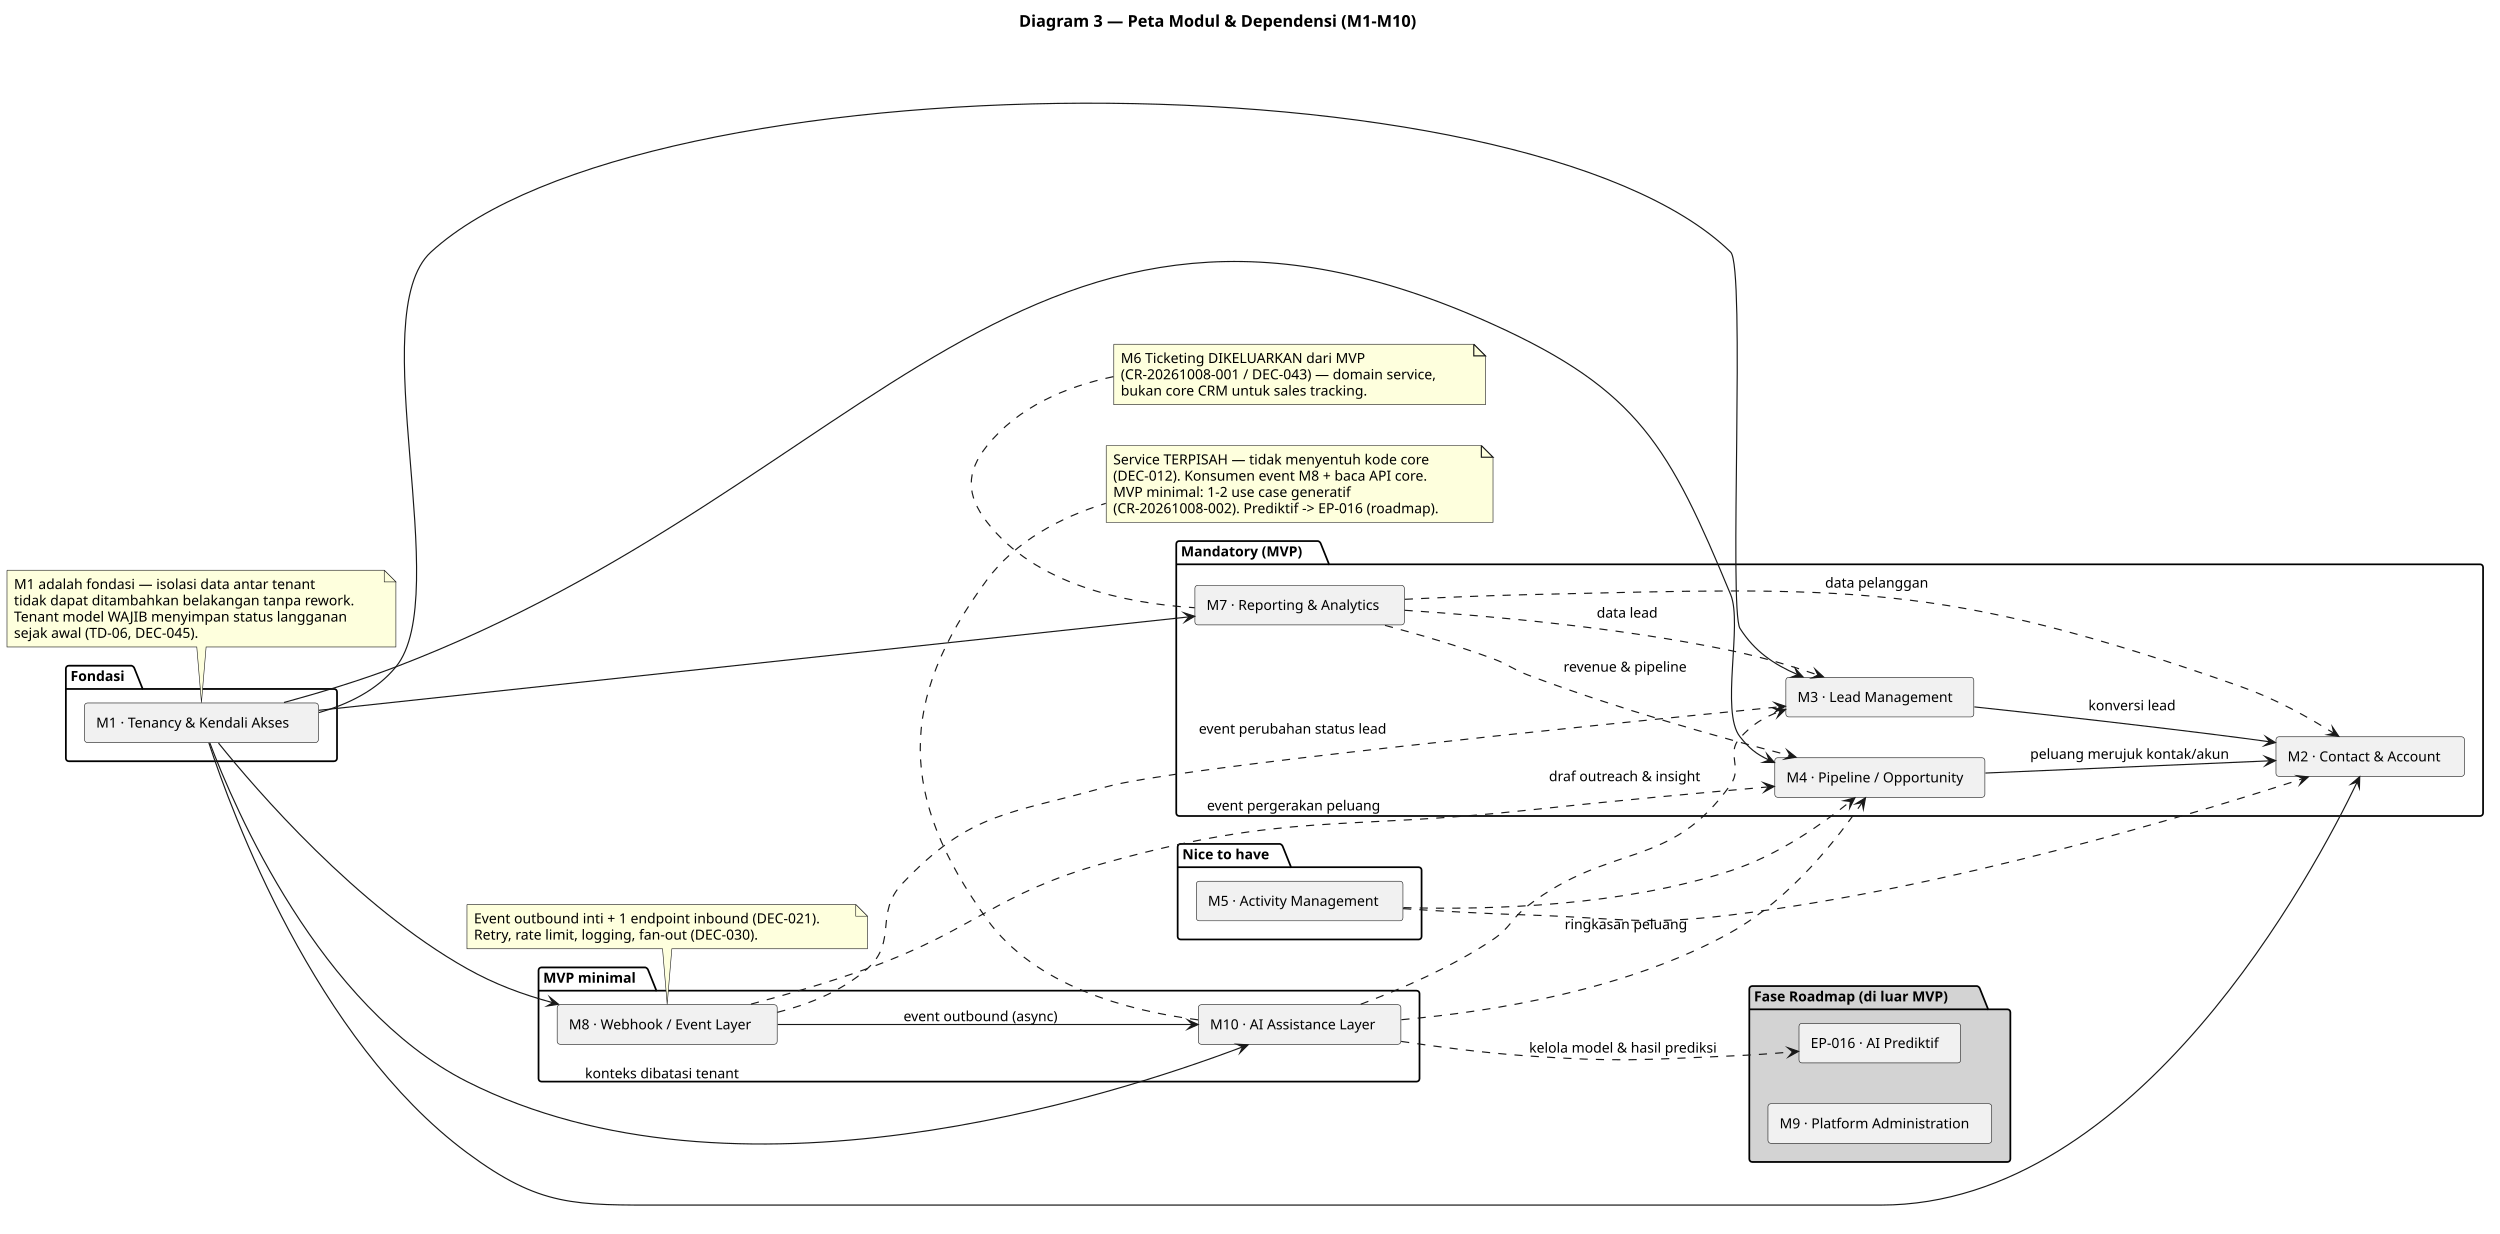
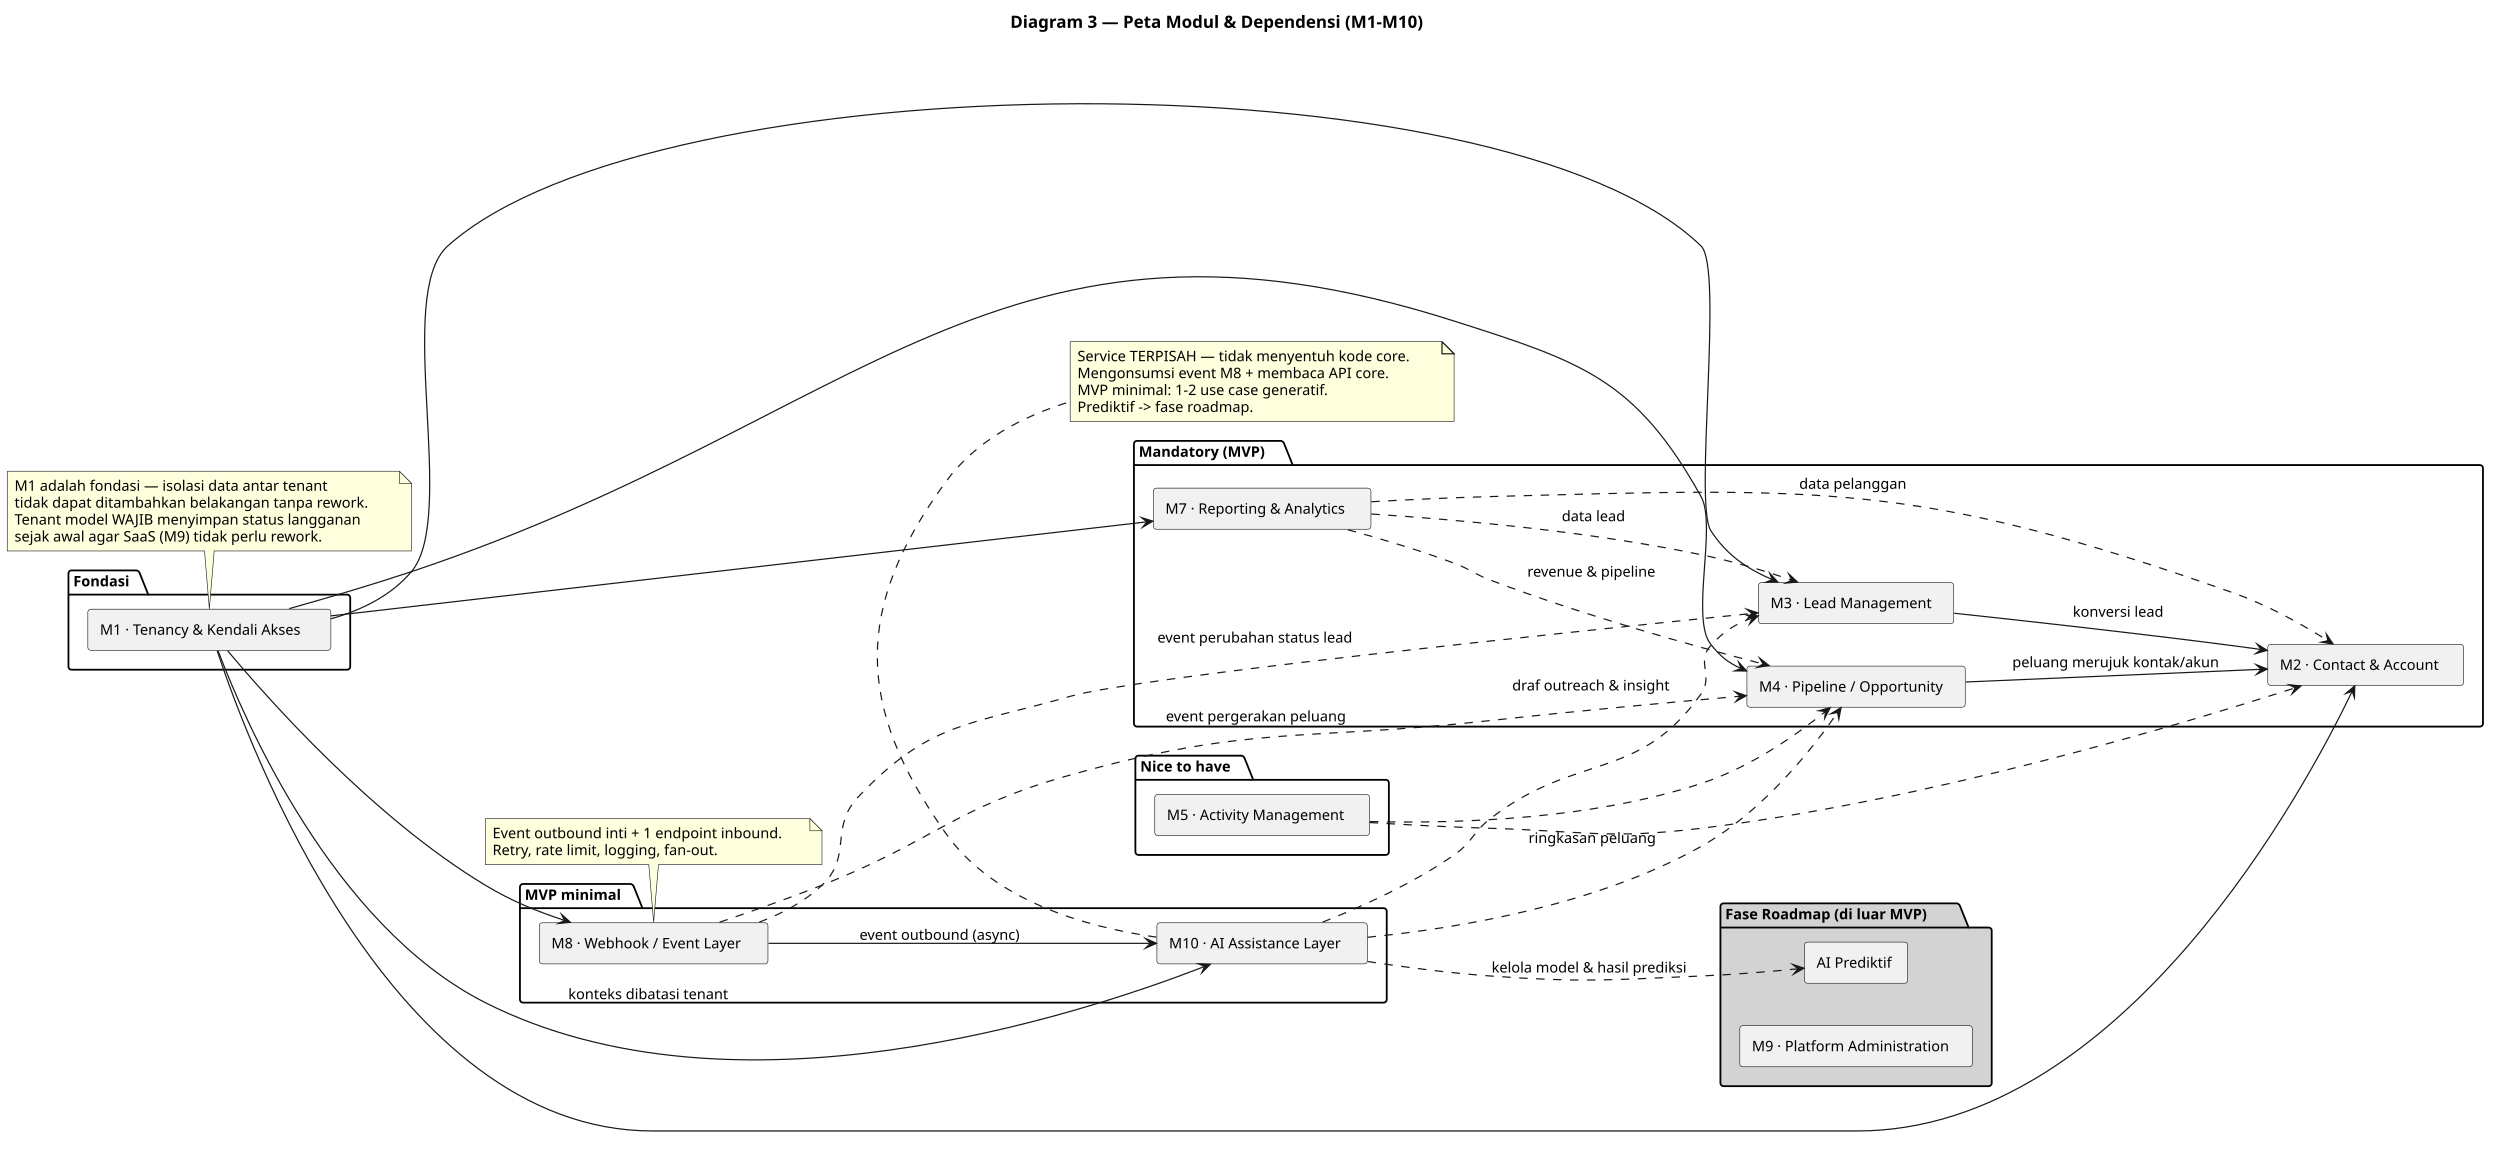
- <svg xmlns="http://www.w3.org/2000/svg" version="1.1" data-diagram-type="DESCRIPTION" style="width:2146px;height:1059px;background:#FFFFFF;" width="2146px" height="1059px" viewBox="0 0 2146 1059" zoomAndPan="magnify" preserveAspectRatio="none" contentStyleType="text/css">
+ <svg xmlns="http://www.w3.org/2000/svg" version="1.1" data-diagram-type="DESCRIPTION" style="width:2065px;height:949px;background:#FFFFFF;" width="2065px" height="949px" viewBox="0 0 2065 949" zoomAndPan="magnify" preserveAspectRatio="none" contentStyleType="text/css">
  <defs />
  <g font-family="sans-serif" lengthAdjust="spacing">
    <g class="title" data-source-line="1">
-       <text x="874.711" y="22.995" fill="#000" font-size="14" textLength="390.038" font-weight="700">Diagram 3 — Peta Modul &amp; Dependensi (M1-M10)</text>
+       <text x="834.446" y="22.995" fill="#000" font-size="14" textLength="390.038" font-weight="700">Diagram 3 — Peta Modul &amp; Dependensi (M1-M10)</text>
    </g>
    <g class="cluster" data-qualified-name="Fondasi" id="ent0001" data-source-line="8">
-       <path d="M59.04,571.437 L112.968,571.437 A3.75,3.75 0 0 1 115.468,573.937 L122.468,591.406 L286.79,591.406 A2.5,2.5 0 0 1 289.29,593.906 L289.29,650.937 A2.5,2.5 0 0 1 286.79,653.437 L59.04,653.437 A2.5,2.5 0 0 1 56.54,650.937 L56.54,573.937 A2.5,2.5 0 0 1 59.04,571.437" style="stroke:#000;stroke-width:1.5;" fill="none" />
-       <line x1="56.54" y1="591.406" x2="122.468" y2="591.406" style="stroke:#000;stroke-width:1.5;" />
-       <text x="60.54" y="584.576" fill="#000" font-size="12" textLength="52.928" font-weight="700">Fondasi</text>
+       <path d="M59.04,471.177 L112.968,471.177 A3.75,3.75 0 0 1 115.468,473.677 L122.468,491.146 L286.79,491.146 A2.5,2.5 0 0 1 289.29,493.646 L289.29,550.677 A2.5,2.5 0 0 1 286.79,553.177 L59.04,553.177 A2.5,2.5 0 0 1 56.54,550.677 L56.54,473.677 A2.5,2.5 0 0 1 59.04,471.177" style="stroke:#000;stroke-width:1.5;" fill="none" />
+       <line x1="56.54" y1="491.146" x2="122.468" y2="491.146" style="stroke:#000;stroke-width:1.5;" />
+       <text x="60.54" y="484.316" fill="#000" font-size="12" textLength="52.928" font-weight="700">Fondasi</text>
    </g>
    <g class="cluster" data-qualified-name="Mandatory .MVP." id="ent0003" data-source-line="12">
-       <path d="M1012.2,464.437 L1131.36,464.437 A3.75,3.75 0 0 1 1133.86,466.937 L1140.86,484.406 L2128.96,484.406 A2.5,2.5 0 0 1 2131.46,486.906 L2131.46,697.937 A2.5,2.5 0 0 1 2128.96,700.437 L1012.2,700.437 A2.5,2.5 0 0 1 1009.7,697.937 L1009.7,466.937 A2.5,2.5 0 0 1 1012.2,464.437" style="stroke:#000;stroke-width:1.5;" fill="none" />
-       <line x1="1009.7" y1="484.406" x2="1140.86" y2="484.406" style="stroke:#000;stroke-width:1.5;" />
-       <text x="1013.7" y="477.576" fill="#000" font-size="12" textLength="118.16" font-weight="700">Mandatory (MVP)</text>
+       <path d="M939.12,364.177 L1058.28,364.177 A3.75,3.75 0 0 1 1060.78,366.677 L1067.78,384.146 L2048.43,384.146 A2.5,2.5 0 0 1 2050.93,386.646 L2050.93,597.677 A2.5,2.5 0 0 1 2048.43,600.177 L939.12,600.177 A2.5,2.5 0 0 1 936.62,597.677 L936.62,366.677 A2.5,2.5 0 0 1 939.12,364.177" style="stroke:#000;stroke-width:1.5;" fill="none" />
+       <line x1="936.62" y1="384.146" x2="1067.78" y2="384.146" style="stroke:#000;stroke-width:1.5;" />
+       <text x="940.62" y="377.316" fill="#000" font-size="12" textLength="118.16" font-weight="700">Mandatory (MVP)</text>
    </g>
    <g class="cluster" data-qualified-name="MVP minimal" id="ent0008" data-source-line="19">
-       <path d="M464.78,830.437 L553.969,830.437 A3.75,3.75 0 0 1 556.469,832.937 L563.469,850.406 L1216.01,850.406 A2.5,2.5 0 0 1 1218.51,852.906 L1218.51,925.937 A2.5,2.5 0 0 1 1216.01,928.437 L464.78,928.437 A2.5,2.5 0 0 1 462.28,925.937 L462.28,832.937 A2.5,2.5 0 0 1 464.78,830.437" style="stroke:#000;stroke-width:1.5;" fill="none" />
-       <line x1="462.28" y1="850.406" x2="563.469" y2="850.406" style="stroke:#000;stroke-width:1.5;" />
-       <text x="466.28" y="843.576" fill="#000" font-size="12" textLength="88.189" font-weight="700">MVP minimal</text>
+       <path d="M431.97,730.177 L521.159,730.177 A3.75,3.75 0 0 1 523.659,732.677 L530.659,750.146 L1142.94,750.146 A2.5,2.5 0 0 1 1145.44,752.646 L1145.44,825.677 A2.5,2.5 0 0 1 1142.94,828.177 L431.97,828.177 A2.5,2.5 0 0 1 429.47,825.677 L429.47,732.677 A2.5,2.5 0 0 1 431.97,730.177" style="stroke:#000;stroke-width:1.5;" fill="none" />
+       <line x1="429.47" y1="750.146" x2="530.659" y2="750.146" style="stroke:#000;stroke-width:1.5;" />
+       <text x="433.47" y="743.316" fill="#000" font-size="12" textLength="88.189" font-weight="700">MVP minimal</text>
    </g>
    <g class="cluster" data-qualified-name="Nice to have" id="ent0011" data-source-line="24">
-       <path d="M1013.4,724.437 L1098.746,724.437 A3.75,3.75 0 0 1 1101.246,726.937 L1108.246,744.406 L1217.78,744.406 A2.5,2.5 0 0 1 1220.28,746.906 L1220.28,803.937 A2.5,2.5 0 0 1 1217.78,806.437 L1013.4,806.437 A2.5,2.5 0 0 1 1010.9,803.937 L1010.9,726.937 A2.5,2.5 0 0 1 1013.4,724.437" style="stroke:#000;stroke-width:1.5;" fill="none" />
-       <line x1="1010.9" y1="744.406" x2="1108.246" y2="744.406" style="stroke:#000;stroke-width:1.5;" />
-       <text x="1014.9" y="737.576" fill="#000" font-size="12" textLength="84.346" font-weight="700">Nice to have</text>
+       <path d="M940.33,624.177 L1025.676,624.177 A3.75,3.75 0 0 1 1028.176,626.677 L1035.176,644.146 L1144.71,644.146 A2.5,2.5 0 0 1 1147.21,646.646 L1147.21,703.677 A2.5,2.5 0 0 1 1144.71,706.177 L940.33,706.177 A2.5,2.5 0 0 1 937.83,703.677 L937.83,626.677 A2.5,2.5 0 0 1 940.33,624.177" style="stroke:#000;stroke-width:1.5;" fill="none" />
+       <line x1="937.83" y1="644.146" x2="1035.176" y2="644.146" style="stroke:#000;stroke-width:1.5;" />
+       <text x="941.83" y="637.316" fill="#000" font-size="12" textLength="84.346" font-weight="700">Nice to have</text>
    </g>
    <g class="cluster" data-qualified-name="Fase Roadmap .di luar MVP." id="ent0013" data-source-line="28">
-       <path d="M1504.11,846.437 L1697.128,846.437 A3.75,3.75 0 0 1 1699.628,848.937 L1706.628,866.406 L1723.19,866.406 A2.5,2.5 0 0 1 1725.69,868.906 L1725.69,994.937 A2.5,2.5 0 0 1 1723.19,997.437 L1504.11,997.437 A2.5,2.5 0 0 1 1501.61,994.937 L1501.61,848.937 A2.5,2.5 0 0 1 1504.11,846.437" style="stroke:#000;stroke-width:1.5;" fill="#D3D3D3" />
-       <line x1="1501.61" y1="866.406" x2="1706.628" y2="866.406" style="stroke:#000;stroke-width:1.5;" />
-       <text x="1505.61" y="859.576" fill="#000" font-size="12" textLength="192.018" font-weight="700">Fase Roadmap (di luar MVP)</text>
+       <path d="M1423.57,746.177 L1616.588,746.177 A3.75,3.75 0 0 1 1619.088,748.677 L1626.088,766.146 L1642.66,766.146 A2.5,2.5 0 0 1 1645.16,768.646 L1645.16,894.677 A2.5,2.5 0 0 1 1642.66,897.177 L1423.57,897.177 A2.5,2.5 0 0 1 1421.07,894.677 L1421.07,748.677 A2.5,2.5 0 0 1 1423.57,746.177" style="stroke:#000;stroke-width:1.5;" fill="#D3D3D3" />
+       <line x1="1421.07" y1="766.146" x2="1626.088" y2="766.146" style="stroke:#000;stroke-width:1.5;" />
+       <text x="1425.07" y="759.316" fill="#000" font-size="12" textLength="192.018" font-weight="700">Fase Roadmap (di luar MVP)</text>
    </g>
    <g class="entity" data-qualified-name="Fondasi.M1" id="ent0002" data-source-line="9">
-       <rect x="72.54" y="603.447" width="200.75" height="33.969" fill="#F1F1F1" style="stroke:#181818;stroke-width:0.5;" rx="2.5" ry="2.5" />
-       <text x="82.54" y="624.586" fill="#000" font-size="12" textLength="180.75">M1 · Tenancy &amp; Kendali Akses</text>
+       <rect x="72.54" y="503.197" width="200.75" height="33.969" fill="#F1F1F1" style="stroke:#181818;stroke-width:0.5;" rx="2.5" ry="2.5" />
+       <text x="82.54" y="524.336" fill="#000" font-size="12" textLength="180.75">M1 · Tenancy &amp; Kendali Akses</text>
    </g>
    <g class="entity" data-qualified-name="Mandatory .MVP..M2" id="ent0004" data-source-line="13">
-       <rect x="1953.69" y="632.447" width="161.768" height="33.969" fill="#F1F1F1" style="stroke:#181818;stroke-width:0.5;" rx="2.5" ry="2.5" />
-       <text x="1963.69" y="653.586" fill="#000" font-size="12" textLength="141.768">M2 · Contact &amp; Account</text>
+       <rect x="1873.16" y="532.197" width="161.768" height="33.969" fill="#F1F1F1" style="stroke:#181818;stroke-width:0.5;" rx="2.5" ry="2.5" />
+       <text x="1883.16" y="553.336" fill="#000" font-size="12" textLength="141.768">M2 · Contact &amp; Account</text>
    </g>
    <g class="entity" data-qualified-name="Mandatory .MVP..M3" id="ent0005" data-source-line="14">
-       <rect x="1532.98" y="581.447" width="161.334" height="33.969" fill="#F1F1F1" style="stroke:#181818;stroke-width:0.5;" rx="2.5" ry="2.5" />
-       <text x="1542.98" y="602.586" fill="#000" font-size="12" textLength="141.334">M3 · Lead Management</text>
+       <rect x="1452.45" y="481.197" width="161.334" height="33.969" fill="#F1F1F1" style="stroke:#181818;stroke-width:0.5;" rx="2.5" ry="2.5" />
+       <text x="1462.45" y="502.336" fill="#000" font-size="12" textLength="141.334">M3 · Lead Management</text>
    </g>
    <g class="entity" data-qualified-name="Mandatory .MVP..M4" id="ent0006" data-source-line="15">
-       <rect x="1523.48" y="650.447" width="180.342" height="33.969" fill="#F1F1F1" style="stroke:#181818;stroke-width:0.5;" rx="2.5" ry="2.5" />
-       <text x="1533.48" y="671.586" fill="#000" font-size="12" textLength="160.342">M4 · Pipeline / Opportunity</text>
+       <rect x="1442.95" y="550.197" width="180.342" height="33.969" fill="#F1F1F1" style="stroke:#181818;stroke-width:0.5;" rx="2.5" ry="2.5" />
+       <text x="1452.95" y="571.336" fill="#000" font-size="12" textLength="160.342">M4 · Pipeline / Opportunity</text>
    </g>
    <g class="entity" data-qualified-name="Mandatory .MVP..M7" id="ent0007" data-source-line="16">
-       <rect x="1025.7" y="502.447" width="179.785" height="33.969" fill="#F1F1F1" style="stroke:#181818;stroke-width:0.5;" rx="2.5" ry="2.5" />
-       <text x="1035.7" y="523.586" fill="#000" font-size="12" textLength="159.785">M7 · Reporting &amp; Analytics</text>
+       <rect x="952.62" y="403.197" width="179.785" height="33.969" fill="#F1F1F1" style="stroke:#181818;stroke-width:0.5;" rx="2.5" ry="2.5" />
+       <text x="962.62" y="424.336" fill="#000" font-size="12" textLength="159.785">M7 · Reporting &amp; Analytics</text>
    </g>
    <g class="entity" data-qualified-name="MVP minimal.M8" id="ent0009" data-source-line="20">
-       <rect x="478.28" y="862.447" width="188.855" height="33.969" fill="#F1F1F1" style="stroke:#181818;stroke-width:0.5;" rx="2.5" ry="2.5" />
-       <text x="488.28" y="883.586" fill="#000" font-size="12" textLength="168.855">M8 · Webhook / Event Layer</text>
+       <rect x="445.47" y="762.197" width="188.855" height="33.969" fill="#F1F1F1" style="stroke:#181818;stroke-width:0.5;" rx="2.5" ry="2.5" />
+       <text x="455.47" y="783.336" fill="#000" font-size="12" textLength="168.855">M8 · Webhook / Event Layer</text>
    </g>
    <g class="entity" data-qualified-name="MVP minimal.M10" id="ent0010" data-source-line="21">
-       <rect x="1028.67" y="862.447" width="173.844" height="33.969" fill="#F1F1F1" style="stroke:#181818;stroke-width:0.5;" rx="2.5" ry="2.5" />
-       <text x="1038.67" y="883.586" fill="#000" font-size="12" textLength="153.844">M10 · AI Assistance Layer</text>
+       <rect x="955.59" y="762.197" width="173.844" height="33.969" fill="#F1F1F1" style="stroke:#181818;stroke-width:0.5;" rx="2.5" ry="2.5" />
+       <text x="965.59" y="783.336" fill="#000" font-size="12" textLength="153.844">M10 · AI Assistance Layer</text>
    </g>
    <g class="entity" data-qualified-name="Nice to have.M5" id="ent0012" data-source-line="25">
-       <rect x="1026.9" y="756.447" width="177.383" height="33.969" fill="#F1F1F1" style="stroke:#181818;stroke-width:0.5;" rx="2.5" ry="2.5" />
-       <text x="1036.9" y="777.586" fill="#000" font-size="12" textLength="157.383">M5 · Activity Management</text>
+       <rect x="953.83" y="656.197" width="177.383" height="33.969" fill="#F1F1F1" style="stroke:#181818;stroke-width:0.5;" rx="2.5" ry="2.5" />
+       <text x="963.83" y="677.336" fill="#000" font-size="12" textLength="157.383">M5 · Activity Management</text>
    </g>
    <g class="entity" data-qualified-name="Fase Roadmap .di luar MVP..M9" id="ent0014" data-source-line="29">
-       <rect x="1517.61" y="947.447" width="192.084" height="33.969" fill="#F1F1F1" style="stroke:#181818;stroke-width:0.5;" rx="2.5" ry="2.5" />
-       <text x="1527.61" y="968.586" fill="#000" font-size="12" textLength="172.084">M9 · Platform Administration</text>
+       <rect x="1437.07" y="847.197" width="192.084" height="33.969" fill="#F1F1F1" style="stroke:#181818;stroke-width:0.5;" rx="2.5" ry="2.5" />
+       <text x="1447.07" y="868.336" fill="#000" font-size="12" textLength="172.084">M9 · Platform Administration</text>
    </g>
    <g class="entity" data-qualified-name="Fase Roadmap .di luar MVP..AIP" id="ent0015" data-source-line="30">
-       <rect x="1544.26" y="878.447" width="138.775" height="33.969" fill="#F1F1F1" style="stroke:#181818;stroke-width:0.5;" rx="2.5" ry="2.5" />
-       <text x="1554.26" y="899.586" fill="#000" font-size="12" textLength="118.775">EP-016 · AI Prediktif</text>
+       <rect x="1490.48" y="778.197" width="85.279" height="33.969" fill="#F1F1F1" style="stroke:#181818;stroke-width:0.5;" rx="2.5" ry="2.5" />
+       <text x="1500.48" y="799.336" fill="#000" font-size="12" textLength="65.279">AI Prediktif</text>
    </g>
    <g class="entity" data-qualified-name="GMN35" id="ent0036" data-source-line="56">
-       <path d="M6,489.497 L6,555.372 A0,0 0 0 0 6,555.372 L168.92,555.372 L172.92,603.207 L176.92,555.372 L339.838,555.372 A0,0 0 0 0 339.838,555.372 L339.838,499.497 L329.838,489.497 L6,489.497 A0,0 0 0 0 6,489.497" style="stroke:#181818;stroke-width:0.5;" fill="#FEFFDD" />
-       <path d="M329.838,489.497 L329.838,499.497 L339.838,499.497 L329.838,489.497" style="stroke:#181818;stroke-width:0.5;" fill="#FEFFDD" />
-       <text x="12" y="505.636" fill="#000" font-size="12" textLength="276.574">M1 adalah fondasi — isolasi data antar tenant</text>
-       <text x="12" y="519.604" fill="#000" font-size="12" textLength="312.838">tidak dapat ditambahkan belakangan tanpa rework.</text>
-       <text x="12" y="533.573" fill="#000" font-size="12" textLength="305.502">Tenant model WAJIB menyimpan status langganan</text>
-       <text x="12" y="547.542" fill="#000" font-size="12" textLength="176.168">sejak awal (TD-06, DEC-045).</text>
+       <path d="M6,389.237 L6,455.112 A0,0 0 0 0 6,455.112 L168.92,455.112 L172.92,502.947 L176.92,455.112 L339.838,455.112 A0,0 0 0 0 339.838,455.112 L339.838,399.237 L329.838,389.237 L6,389.237 A0,0 0 0 0 6,389.237" style="stroke:#181818;stroke-width:0.5;" fill="#FEFFDD" />
+       <path d="M329.838,389.237 L329.838,399.237 L339.838,399.237 L329.838,389.237" style="stroke:#181818;stroke-width:0.5;" fill="#FEFFDD" />
+       <text x="12" y="405.376" fill="#000" font-size="12" textLength="276.574">M1 adalah fondasi — isolasi data antar tenant</text>
+       <text x="12" y="419.344" fill="#000" font-size="12" textLength="312.838">tidak dapat ditambahkan belakangan tanpa rework.</text>
+       <text x="12" y="433.313" fill="#000" font-size="12" textLength="305.502">Tenant model WAJIB menyimpan status langganan</text>
+       <text x="12" y="447.282" fill="#000" font-size="12" textLength="276.381">sejak awal agar SaaS (M9) tidak perlu rework.</text>
    </g>
    <g class="entity" data-qualified-name="GMN38" id="ent0039" data-source-line="63">
-       <path d="M400.84,776.467 L400.84,814.404 A0,0 0 0 0 400.84,814.404 L568.71,814.404 L572.71,862.047 L576.71,814.404 L744.574,814.404 A0,0 0 0 0 744.574,814.404 L744.574,786.467 L734.574,776.467 L400.84,776.467 A0,0 0 0 0 400.84,776.467" style="stroke:#181818;stroke-width:0.5;" fill="#FEFFDD" />
-       <path d="M734.574,776.467 L734.574,786.467 L744.574,786.467 L734.574,776.467" style="stroke:#181818;stroke-width:0.5;" fill="#FEFFDD" />
-       <text x="406.84" y="792.606" fill="#000" font-size="12" textLength="322.734">Event outbound inti + 1 endpoint inbound (DEC-021).</text>
-       <text x="406.84" y="806.574" fill="#000" font-size="12" textLength="266.994">Retry, rate limit, logging, fan-out (DEC-030).</text>
+       <path d="M400.84,676.207 L400.84,714.144 A0,0 0 0 0 400.84,714.144 L535.9,714.144 L539.9,761.787 L543.9,714.144 L678.961,714.144 A0,0 0 0 0 678.961,714.144 L678.961,686.207 L668.961,676.207 L400.84,676.207 A0,0 0 0 0 400.84,676.207" style="stroke:#181818;stroke-width:0.5;" fill="#FEFFDD" />
+       <path d="M668.961,676.207 L668.961,686.207 L678.961,686.207 L668.961,676.207" style="stroke:#181818;stroke-width:0.5;" fill="#FEFFDD" />
+       <text x="406.84" y="692.346" fill="#000" font-size="12" textLength="257.121">Event outbound inti + 1 endpoint inbound.</text>
+       <text x="406.84" y="706.314" fill="#000" font-size="12" textLength="201.381">Retry, rate limit, logging, fan-out.</text>
    </g>
    <g class="entity" data-qualified-name="GMN41" id="ent0042" data-source-line="68">
-       <path d="M949.57,382.497 L949.57,448.372 L1281.603,448.372 L1281.603,392.497 L1271.603,382.497 L949.57,382.497" style="stroke:#181818;stroke-width:0.5;" fill="#FEFFDD" />
-       <path d="M1271.603,382.497 L1271.603,392.497 L1281.603,392.497 L1271.603,382.497" style="stroke:#181818;stroke-width:1;" fill="#FEFFDD" />
-       <text x="955.57" y="398.636" fill="#000" font-size="12" textLength="292.301">Service TERPISAH — tidak menyentuh kode core</text>
-       <text x="955.57" y="412.604" fill="#000" font-size="12" textLength="295.863">(DEC-012). Konsumen event M8 + baca API core.</text>
-       <text x="955.57" y="426.573" fill="#000" font-size="12" textLength="220.219">MVP minimal: 1-2 use case generatif</text>
-       <text x="955.57" y="440.542" fill="#000" font-size="12" textLength="311.033">(CR-20261008-002). Prediktif -&gt; EP-016 (roadmap).</text>
-     </g>
-     <g class="entity" data-qualified-name="GMN44" id="ent0045" data-source-line="75">
-       <path d="M956.08,295.477 L956.08,347.383 L1275.094,347.383 L1275.094,305.477 L1265.094,295.477 L956.08,295.477" style="stroke:#181818;stroke-width:0.5;" fill="#FEFFDD" />
-       <path d="M1265.094,295.477 L1265.094,305.477 L1275.094,305.477 L1265.094,295.477" style="stroke:#181818;stroke-width:1;" fill="#FEFFDD" />
-       <text x="962.08" y="311.616" fill="#000" font-size="12" textLength="222.439">M6 Ticketing DIKELUARKAN dari MVP</text>
-       <text x="962.08" y="325.584" fill="#000" font-size="12" textLength="298.014">(CR-20261008-001 / DEC-043) — domain service,</text>
-       <text x="962.08" y="339.553" fill="#000" font-size="12" textLength="227.484">bukan core CRM untuk sales tracking.</text>
+       <path d="M883.96,282.237 L883.96,348.112 L1201.075,348.112 L1201.075,292.237 L1191.075,282.237 L883.96,282.237" style="stroke:#181818;stroke-width:0.5;" fill="#FEFFDD" />
+       <path d="M1191.075,282.237 L1191.075,292.237 L1201.075,292.237 L1191.075,282.237" style="stroke:#181818;stroke-width:1;" fill="#FEFFDD" />
+       <text x="889.96" y="298.376" fill="#000" font-size="12" textLength="296.115">Service TERPISAH — tidak menyentuh kode core.</text>
+       <text x="889.96" y="312.344" fill="#000" font-size="12" textLength="276.885">Mengonsumsi event M8 + membaca API core.</text>
+       <text x="889.96" y="326.313" fill="#000" font-size="12" textLength="224.033">MVP minimal: 1-2 use case generatif.</text>
+       <text x="889.96" y="340.282" fill="#000" font-size="12" textLength="158.479">Prediktif -&gt; fase roadmap.</text>
    </g>
    <g class="link" data-entity-1="ent0002" data-entity-2="ent0004" id="lnk16" data-source-line="33" data-link-type="dependency">
-       <path d="M179.25,637.557 C198.53,696.487 270.39,892.617 400.84,989.437 C463.9,1036.237 493.17,1034.437 571.71,1034.437 C571.71,1034.437 571.71,1034.437 1614.65,1034.437 C1835.17,1034.437 1987.508,746.145 2023.428,671.235" style="stroke:#181818;stroke-width:1;" fill="none" id="M1-to-M2" />
-       <polygon points="2025.59,666.727,2018.092,673.113,2023.428,671.235,2025.305,676.572,2025.59,666.727" fill="#181818" style="stroke:#181818;stroke-width:1;stroke-linejoin:miter;stroke-miterlimit:10;" />
+       <path d="M179.37,537.437 C205.27,615.787 323.79,934.177 538.9,934.177 C538.9,934.177 538.9,934.177 1534.12,934.177 C1754.64,934.177 1906.978,645.885 1942.898,570.975" style="stroke:#181818;stroke-width:1;" fill="none" id="M1-to-M2" />
+       <polygon points="1945.06,566.467,1937.562,572.853,1942.898,570.975,1944.775,576.312,1945.06,566.467" fill="#181818" style="stroke:#181818;stroke-width:1;stroke-linejoin:miter;stroke-miterlimit:10;" />
    </g>
    <g class="link" data-entity-1="ent0002" data-entity-2="ent0005" id="lnk17" data-source-line="34" data-link-type="dependency">
-       <path d="M273.75,611.677 C298.84,604.617 323.3,592.607 339.84,572.437 C390.17,511.037 311.39,270.167 369.84,216.437 C552.38,48.627 1308.12,43.297 1485.61,216.437 C1498.45,228.967 1483.95,524.297 1493.61,539.437 C1506.01,558.887 1522.295,570.165 1543.125,579.105" style="stroke:#181818;stroke-width:1;" fill="none" id="M1-to-M3" />
-       <polygon points="1547.72,581.077,1541.027,573.852,1543.125,579.105,1537.872,581.203,1547.72,581.077" fill="#181818" style="stroke:#181818;stroke-width:1;stroke-linejoin:miter;stroke-miterlimit:10;" />
+       <path d="M273.4,511.127 C298.48,504.067 323.03,492.127 339.84,472.177 C378.59,426.177 325.01,243.287 369.84,203.177 C541.29,49.787 1239.66,43.297 1405.07,203.177 C1423.86,221.337 1399,416.167 1413.07,438.177 C1425.79,458.067 1442.676,469.653 1463.926,478.783" style="stroke:#181818;stroke-width:1;" fill="none" id="M1-to-M3" />
+       <polygon points="1468.52,480.757,1461.83,473.529,1463.926,478.783,1458.672,480.879,1468.52,480.757" fill="#181818" style="stroke:#181818;stroke-width:1;stroke-linejoin:miter;stroke-miterlimit:10;" />
    </g>
    <g class="link" data-entity-1="ent0002" data-entity-2="ent0006" id="lnk18" data-source-line="35" data-link-type="dependency">
-       <path d="M243.79,603.017 C273.75,594.837 308.89,584.277 339.84,572.437 C749.37,415.737 882.09,97.727 1281.61,278.437 C1406.71,335.017 1432.98,383.617 1485.61,510.437 C1496.02,535.527 1476.62,611.227 1493.61,632.437 C1501.41,642.187 1507.252,647.239 1518.632,652.439" style="stroke:#181818;stroke-width:1;" fill="none" id="M1-to-M4" />
-       <polygon points="1523.18,654.517,1516.657,647.138,1518.632,652.439,1513.332,654.415,1523.18,654.517" fill="#181818" style="stroke:#181818;stroke-width:1;stroke-linejoin:miter;stroke-miterlimit:10;" />
+       <path d="M238.91,502.707 C269.69,494.097 306.85,483.207 339.84,472.177 C713.21,347.387 826.04,145.477 1201.07,265.177 C1307.04,298.997 1350.85,313.047 1405.07,410.177 C1418.32,433.897 1396.09,510.967 1413.07,532.177 C1420.88,541.927 1426.712,546.98 1438.102,552.18" style="stroke:#181818;stroke-width:1;" fill="none" id="M1-to-M4" />
+       <polygon points="1442.65,554.257,1436.124,546.88,1438.102,552.18,1432.802,554.158,1442.65,554.257" fill="#181818" style="stroke:#181818;stroke-width:1;stroke-linejoin:miter;stroke-miterlimit:10;" />
    </g>
    <g class="link" data-entity-1="ent0002" data-entity-2="ent0007" id="lnk19" data-source-line="36" data-link-type="dependency">
-       <path d="M273.7,609.717 C458.1,589.917 844.509,548.431 1020.549,529.531" style="stroke:#181818;stroke-width:1;" fill="none" id="M1-to-M7" />
-       <polygon points="1025.52,528.997,1016.144,525.98,1020.549,529.531,1016.998,533.935,1025.52,528.997" fill="#181818" style="stroke:#181818;stroke-width:1;stroke-linejoin:miter;stroke-miterlimit:10;" />
+       <path d="M273.44,508.707 C443.92,489.057 784.173,449.839 947.313,431.039" style="stroke:#181818;stroke-width:1;" fill="none" id="M1-to-M7" />
+       <polygon points="952.28,430.467,942.881,427.524,947.313,431.039,943.797,435.471,952.28,430.467" fill="#181818" style="stroke:#181818;stroke-width:1;stroke-linejoin:miter;stroke-miterlimit:10;" />
    </g>
    <g class="link" data-entity-1="ent0002" data-entity-2="ent0009" id="lnk20" data-source-line="37" data-link-type="dependency">
-       <path d="M187.54,637.837 C220.01,678.117 306.31,778.377 400.84,831.437 C424.89,844.937 448.176,853.542 474.586,860.742" style="stroke:#181818;stroke-width:1;" fill="none" id="M1-to-M8" />
-       <polygon points="479.41,862.057,471.779,855.83,474.586,860.742,469.675,863.549,479.41,862.057" fill="#181818" style="stroke:#181818;stroke-width:1;stroke-linejoin:miter;stroke-miterlimit:10;" />
+       <path d="M188.01,537.487 C221.14,577.137 308.2,675.417 400.84,731.177 C422.36,744.137 443.134,752.704 466.344,760.234" style="stroke:#181818;stroke-width:1;" fill="none" id="M1-to-M8" />
+       <polygon points="471.1,761.777,463.774,755.195,466.344,760.234,461.305,762.804,471.1,761.777" fill="#181818" style="stroke:#181818;stroke-width:1;stroke-linejoin:miter;stroke-miterlimit:10;" />
    </g>
    <g class="link" data-entity-1="ent0002" data-entity-2="ent0010" id="lnk21" data-source-line="38" data-link-type="dependency">
-       <path d="M180.14,637.797 C200.99,692.977 274.28,864.477 400.84,928.437 C630.31,1044.397 950.674,942.557 1066.694,898.647" style="stroke:#181818;stroke-width:1;" fill="none" id="M1-to-M10" />
-       <polygon points="1071.37,896.877,1061.537,896.322,1066.694,898.647,1064.369,903.804,1071.37,896.877" fill="#181818" style="stroke:#181818;stroke-width:1;stroke-linejoin:miter;stroke-miterlimit:10;" />
-       <text x="502.21" y="925.576" fill="#000" font-size="12" textLength="141.738">konteks dibatasi tenant</text>
+       <path d="M180.14,537.537 C200.99,592.717 274.28,764.217 400.84,828.177 C604.94,931.317 888.338,839.653 995.008,798.323" style="stroke:#181818;stroke-width:1;" fill="none" id="M1-to-M10" />
+       <polygon points="999.67,796.517,989.833,796.039,995.008,798.323,992.723,803.498,999.67,796.517" fill="#181818" style="stroke:#181818;stroke-width:1;stroke-linejoin:miter;stroke-miterlimit:10;" />
+       <text x="469.4" y="825.316" fill="#000" font-size="12" textLength="141.738">konteks dibatasi tenant</text>
    </g>
    <g class="link" data-entity-1="ent0005" data-entity-2="ent0004" id="lnk22" data-source-line="40" data-link-type="dependency">
-       <path d="M1694.77,606.797 C1757.21,613.497 1846.04,623.387 1923.69,633.437 C1933.25,634.667 1938.318,635.344 1948.248,636.734" style="stroke:#181818;stroke-width:1;" fill="none" id="M3-to-M2" />
-       <polygon points="1953.2,637.427,1944.841,632.218,1948.248,636.734,1943.732,640.141,1953.2,637.427" fill="#181818" style="stroke:#181818;stroke-width:1;stroke-linejoin:miter;stroke-miterlimit:10;" />
-       <text x="1792.69" y="609.716" fill="#000" font-size="12" textLength="80.402">konversi lead</text>
+       <path d="M1614.24,506.547 C1676.68,513.237 1765.51,523.127 1843.16,533.177 C1852.72,534.417 1857.779,535.08 1867.719,536.48" style="stroke:#181818;stroke-width:1;" fill="none" id="M3-to-M2" />
+       <polygon points="1872.67,537.177,1864.316,531.961,1867.719,536.48,1863.2,539.883,1872.67,537.177" fill="#181818" style="stroke:#181818;stroke-width:1;stroke-linejoin:miter;stroke-miterlimit:10;" />
+       <text x="1712.16" y="509.466" fill="#000" font-size="12" textLength="80.402">konversi lead</text>
    </g>
    <g class="link" data-entity-1="ent0006" data-entity-2="ent0004" id="lnk23" data-source-line="41" data-link-type="dependency">
-       <path d="M1704.26,663.587 C1778.17,660.407 1877.095,656.162 1948.315,653.102" style="stroke:#181818;stroke-width:1;" fill="none" id="M4-to-M2" />
-       <polygon points="1953.31,652.887,1944.147,649.277,1948.315,653.102,1944.49,657.27,1953.31,652.887" fill="#181818" style="stroke:#181818;stroke-width:1;stroke-linejoin:miter;stroke-miterlimit:10;" />
-       <text x="1742.69" y="651.396" fill="#000" font-size="12" textLength="180.105">peluang merujuk kontak/akun</text>
+       <path d="M1623.73,563.327 C1697.64,560.147 1796.565,555.902 1867.775,552.842" style="stroke:#181818;stroke-width:1;" fill="none" id="M4-to-M2" />
+       <polygon points="1872.77,552.627,1863.607,549.017,1867.775,552.842,1863.95,557.01,1872.77,552.627" fill="#181818" style="stroke:#181818;stroke-width:1;stroke-linejoin:miter;stroke-miterlimit:10;" />
+       <text x="1662.16" y="551.146" fill="#000" font-size="12" textLength="180.105">peluang merujuk kontak/akun</text>
    </g>
    <g class="link" data-entity-1="ent0007" data-entity-2="ent0006" id="lnk24" data-source-line="42" data-link-type="dependency">
-       <path d="M1188.89,536.827 C1218.03,544.547 1251.76,554.397 1281.61,565.437 C1295.41,570.537 1297.84,574.247 1311.61,579.437 C1388.8,608.537 1475.22,632.754 1536.86,648.714" style="stroke:#181818;stroke-width:1;stroke-dasharray:7,7;" fill="none" id="M7-to-M4" />
-       <polygon points="1541.7,649.967,1533.99,643.839,1536.86,648.714,1531.985,651.583,1541.7,649.967" fill="#181818" style="stroke:#181818;stroke-width:1;stroke-linejoin:miter;stroke-miterlimit:10;" />
-       <text x="1342.11" y="576.576" fill="#000" font-size="12" textLength="113.988">revenue &amp; pipeline</text>
+       <path d="M1113.31,437.557 C1140.96,445.097 1172.83,454.627 1201.07,465.177 C1214.86,470.327 1217.31,473.987 1231.07,479.177 C1308.27,508.277 1394.689,532.504 1456.329,548.454" style="stroke:#181818;stroke-width:1;stroke-dasharray:7,7;" fill="none" id="M7-to-M4" />
+       <polygon points="1461.17,549.707,1453.459,543.58,1456.329,548.454,1451.455,551.325,1461.17,549.707" fill="#181818" style="stroke:#181818;stroke-width:1;stroke-linejoin:miter;stroke-miterlimit:10;" />
+       <text x="1261.57" y="476.316" fill="#000" font-size="12" textLength="113.988">revenue &amp; pipeline</text>
    </g>
    <g class="link" data-entity-1="ent0007" data-entity-2="ent0005" id="lnk25" data-source-line="43" data-link-type="dependency">
-       <path d="M1205.71,523.857 C1280.94,528.777 1391.16,538.777 1485.61,558.437 C1512.43,564.017 1536.907,571.385 1560.547,579.435" style="stroke:#181818;stroke-width:1;stroke-dasharray:7,7;" fill="none" id="M7-to-M3" />
-       <polygon points="1565.28,581.047,1558.05,574.359,1560.547,579.435,1555.471,581.932,1565.28,581.047" fill="#181818" style="stroke:#181818;stroke-width:1;stroke-linejoin:miter;stroke-miterlimit:10;" />
-       <text x="1370.61" y="530.186" fill="#000" font-size="12" textLength="56.531">data lead</text>
+       <path d="M1132.69,424.567 C1206.34,429.377 1313.31,439.107 1405.07,458.177 C1431.9,463.747 1456.376,471.128 1480.026,479.168" style="stroke:#181818;stroke-width:1;stroke-dasharray:7,7;" fill="none" id="M7-to-M3" />
+       <polygon points="1484.76,480.777,1477.526,474.093,1480.026,479.168,1474.951,481.667,1484.76,480.777" fill="#181818" style="stroke:#181818;stroke-width:1;stroke-linejoin:miter;stroke-miterlimit:10;" />
+       <text x="1290.07" y="430.516" fill="#000" font-size="12" textLength="56.531">data lead</text>
    </g>
    <g class="link" data-entity-1="ent0007" data-entity-2="ent0004" id="lnk26" data-source-line="44" data-link-type="dependency">
-       <path d="M1205.88,514.447 C1239.06,512.827 1277.04,511.227 1311.61,510.437 C1585.83,504.107 1665.02,498.197 1923.69,589.437 C1954.03,600.137 1981.779,615.852 2003.369,629.452" style="stroke:#181818;stroke-width:1;stroke-dasharray:7,7;" fill="none" id="M7-to-M2" />
-       <polygon points="2007.6,632.117,2002.117,623.935,2003.369,629.452,1997.853,630.704,2007.6,632.117" fill="#181818" style="stroke:#181818;stroke-width:1;stroke-linejoin:miter;stroke-miterlimit:10;" />
-       <text x="1566.65" y="504.436" fill="#000" font-size="12" textLength="94.33">data pelanggan</text>
+       <path d="M1132.68,414.447 C1163.8,412.707 1198.97,411.037 1231.07,410.177 C1505.27,402.877 1584.48,397.937 1843.16,489.177 C1873.5,499.877 1901.25,515.591 1922.84,529.201" style="stroke:#181818;stroke-width:1;stroke-dasharray:7,7;" fill="none" id="M7-to-M2" />
+       <polygon points="1927.07,531.867,1921.59,523.684,1922.84,529.201,1917.323,530.451,1927.07,531.867" fill="#181818" style="stroke:#181818;stroke-width:1;stroke-linejoin:miter;stroke-miterlimit:10;" />
+       <text x="1486.12" y="403.756" fill="#000" font-size="12" textLength="94.33">data pelanggan</text>
    </g>
    <g class="link" data-entity-1="ent0012" data-entity-2="ent0004" id="lnk27" data-source-line="45" data-link-type="dependency">
-       <path d="M1204.39,779.987 C1237.92,782.187 1276.51,784.357 1311.61,785.437 C1388.9,787.807 1408.84,794.817 1485.61,785.437 C1671.44,762.717 1880.244,699.74 1976.714,668.43" style="stroke:#181818;stroke-width:1;stroke-dasharray:7,7;" fill="none" id="M5-to-M2" />
-       <polygon points="1981.47,666.887,1971.675,665.861,1976.714,668.43,1974.144,673.47,1981.47,666.887" fill="#181818" style="stroke:#181818;stroke-width:1;stroke-linejoin:miter;stroke-miterlimit:10;" />
+       <path d="M1131.25,679.387 C1162.72,681.337 1198.47,683.217 1231.07,684.177 C1308.37,686.437 1328.3,693.497 1405.07,684.177 C1590.61,661.657 1799.121,599.279 1895.791,568.159" style="stroke:#181818;stroke-width:1;stroke-dasharray:7,7;" fill="none" id="M5-to-M2" />
+       <polygon points="1900.55,566.627,1890.757,565.577,1895.791,568.159,1893.209,573.192,1900.55,566.627" fill="#181818" style="stroke:#181818;stroke-width:1;stroke-linejoin:miter;stroke-miterlimit:10;" />
    </g>
    <g class="link" data-entity-1="ent0012" data-entity-2="ent0006" id="lnk28" data-source-line="46" data-link-type="dependency">
-       <path d="M1204.63,779.097 C1280.87,781.237 1393.13,777.687 1485.61,747.437 C1526.98,733.897 1564.534,707.111 1588.364,687.941" style="stroke:#181818;stroke-width:1;stroke-dasharray:7,7;" fill="none" id="M5-to-M4" />
-       <polygon points="1592.26,684.807,1582.74,687.331,1588.364,687.941,1587.755,693.565,1592.26,684.807" fill="#181818" style="stroke:#181818;stroke-width:1;stroke-linejoin:miter;stroke-miterlimit:10;" />
+       <path d="M1131.64,678.617 C1206.3,680.477 1315.23,676.637 1405.07,647.177 C1446.43,633.617 1484.003,606.829 1507.833,587.679" style="stroke:#181818;stroke-width:1;stroke-dasharray:7,7;" fill="none" id="M5-to-M4" />
+       <polygon points="1511.73,584.547,1502.209,587.067,1507.833,587.679,1507.22,593.303,1511.73,584.547" fill="#181818" style="stroke:#181818;stroke-width:1;stroke-linejoin:miter;stroke-miterlimit:10;" />
    </g>
    <g class="link" data-entity-1="ent0009" data-entity-2="ent0005" id="lnk29" data-source-line="47" data-link-type="dependency">
-       <path d="M667.27,869.007 C694.77,862.037 723.17,850.487 744.57,831.437 C770.77,808.107 750.43,783.887 774.57,758.437 C833.81,695.977 866.82,699.157 949.57,675.437 C1004.51,659.687 1363.464,622.979 1527.614,606.739" style="stroke:#181818;stroke-width:1;stroke-dasharray:7,7;" fill="none" id="M8-to-M3" />
-       <polygon points="1532.59,606.247,1523.24,603.152,1527.614,606.739,1524.028,611.114,1532.59,606.247" fill="#181818" style="stroke:#181818;stroke-width:1;stroke-linejoin:miter;stroke-miterlimit:10;" />
-       <text x="1029.09" y="629.776" fill="#000" font-size="12" textLength="173.256">event perubahan status lead</text>
+       <path d="M627.11,761.697 C645.91,754.677 664.49,744.867 678.96,731.177 C704.44,707.067 684.82,683.627 708.96,658.177 C768.2,595.717 801.24,599.017 883.96,575.177 C937.45,559.767 1285.726,523.153 1447.046,506.733" style="stroke:#181818;stroke-width:1;stroke-dasharray:7,7;" fill="none" id="M8-to-M3" />
+       <polygon points="1452.02,506.227,1442.661,503.159,1447.046,506.733,1443.471,511.118,1452.02,506.227" fill="#181818" style="stroke:#181818;stroke-width:1;stroke-linejoin:miter;stroke-miterlimit:10;" />
+       <text x="956.02" y="530.796" fill="#000" font-size="12" textLength="173.256">event perubahan status lead</text>
    </g>
    <g class="link" data-entity-1="ent0009" data-entity-2="ent0006" id="lnk30" data-source-line="48" data-link-type="dependency">
-       <path d="M644.67,861.947 C675.67,853.687 712.25,843.077 744.57,831.437 C838.36,797.647 853.52,767.097 949.57,740.437 C1105.81,697.077 1150.41,712.947 1311.61,695.437 C1382.57,687.727 1458.119,680.745 1518.019,675.475" style="stroke:#181818;stroke-width:1;stroke-dasharray:7,7;" fill="none" id="M8-to-M4" />
-       <polygon points="1523,675.037,1513.684,671.841,1518.019,675.475,1514.385,679.81,1523,675.037" fill="#181818" style="stroke:#181818;stroke-width:1;stroke-linejoin:miter;stroke-miterlimit:10;" />
-       <text x="1036.09" y="695.656" fill="#000" font-size="12" textLength="159.451">event pergerakan peluang</text>
+       <path d="M594.38,761.737 C620.13,753.047 651.34,742.087 678.96,731.177 C771.67,694.557 787.98,667.087 883.96,640.177 C1033.75,598.177 1076.46,612.387 1231.07,595.177 C1302.02,587.277 1377.569,580.311 1437.479,575.091" style="stroke:#181818;stroke-width:1;stroke-dasharray:7,7;" fill="none" id="M8-to-M4" />
+       <polygon points="1442.46,574.657,1433.147,571.453,1437.479,575.091,1433.841,579.423,1442.46,574.657" fill="#181818" style="stroke:#181818;stroke-width:1;stroke-linejoin:miter;stroke-miterlimit:10;" />
+       <text x="963.02" y="595.806" fill="#000" font-size="12" textLength="159.451">event pergerakan peluang</text>
    </g>
    <g class="link" data-entity-1="ent0009" data-entity-2="ent0010" id="lnk31" data-source-line="50" data-link-type="dependency">
-       <path d="M667.61,879.437 C769.26,879.437 924.99,879.437 1023.48,879.437" style="stroke:#181818;stroke-width:1;" fill="none" id="M8-to-M10" />
-       <polygon points="1028.48,879.437,1019.48,875.437,1023.48,879.437,1019.48,883.437,1028.48,879.437" fill="#181818" style="stroke:#181818;stroke-width:1;stroke-linejoin:miter;stroke-miterlimit:10;" />
-       <text x="775.57" y="876.576" fill="#000" font-size="12" textLength="143.52">event outbound (async)</text>
+       <path d="M634.77,779.177 C726.78,779.177 860.87,779.177 950.2,779.177" style="stroke:#181818;stroke-width:1;" fill="none" id="M8-to-M10" />
+       <polygon points="955.2,779.177,946.2,775.177,950.2,779.177,946.2,783.177,955.2,779.177" fill="#181818" style="stroke:#181818;stroke-width:1;stroke-linejoin:miter;stroke-miterlimit:10;" />
+       <text x="709.96" y="776.316" fill="#000" font-size="12" textLength="143.52">event outbound (async)</text>
    </g>
    <g class="link" data-entity-1="ent0010" data-entity-2="ent0005" id="lnk32" data-source-line="51" data-link-type="dependency">
-       <path d="M1168.07,862.037 C1201.9,849.337 1246.26,830.227 1281.61,806.437 C1296.99,796.077 1296.88,788.707 1311.61,777.437 C1383.13,722.657 1433.64,747.037 1485.61,673.437 C1496.06,658.627 1481.37,646.807 1493.61,633.437 C1504.08,621.997 1513.362,615.899 1528.082,610.639" style="stroke:#181818;stroke-width:1;stroke-dasharray:7,7;" fill="none" id="M10-to-M3" />
-       <polygon points="1532.79,608.957,1522.969,608.219,1528.082,610.639,1525.661,615.752,1532.79,608.957" fill="#181818" style="stroke:#181818;stroke-width:1;stroke-linejoin:miter;stroke-miterlimit:10;" />
-       <text x="1329.61" y="670.576" fill="#000" font-size="12" textLength="138.908">draf outreach &amp; insight</text>
+       <path d="M1092.41,761.707 C1124.78,748.927 1167.34,729.737 1201.07,706.177 C1216.53,695.377 1216.18,687.737 1231.07,676.177 C1302.07,621.087 1353.09,646.477 1405.07,573.177 C1415.56,558.387 1400.83,546.547 1413.07,533.177 C1423.55,521.737 1432.832,515.64 1447.542,510.38" style="stroke:#181818;stroke-width:1;stroke-dasharray:7,7;" fill="none" id="M10-to-M3" />
+       <polygon points="1452.25,508.697,1442.429,507.961,1447.542,510.38,1445.122,515.494,1452.25,508.697" fill="#181818" style="stroke:#181818;stroke-width:1;stroke-linejoin:miter;stroke-miterlimit:10;" />
+       <text x="1249.07" y="570.316" fill="#000" font-size="12" textLength="138.908">draf outreach &amp; insight</text>
    </g>
    <g class="link" data-entity-1="ent0010" data-entity-2="ent0006" id="lnk33" data-source-line="52" data-link-type="dependency">
-       <path d="M1202.95,875.317 C1281.13,868.367 1397.24,849.817 1485.61,800.437 C1537.73,771.307 1578.663,717.891 1598.473,688.991" style="stroke:#181818;stroke-width:1;stroke-dasharray:7,7;" fill="none" id="M10-to-M4" />
-       <polygon points="1601.3,684.867,1592.912,690.029,1598.473,688.991,1599.511,694.552,1601.3,684.867" fill="#181818" style="stroke:#181818;stroke-width:1;stroke-linejoin:miter;stroke-miterlimit:10;" />
-       <text x="1343.11" y="797.576" fill="#000" font-size="12" textLength="111.334">ringkasan peluang</text>
+       <path d="M1129.59,774.187 C1206.16,766.597 1319,747.447 1405.07,699.177 C1456.95,670.077 1497.978,617.163 1517.858,588.543" style="stroke:#181818;stroke-width:1;stroke-dasharray:7,7;" fill="none" id="M10-to-M4" />
+       <polygon points="1520.71,584.437,1512.29,589.547,1517.858,588.543,1518.861,594.111,1520.71,584.437" fill="#181818" style="stroke:#181818;stroke-width:1;stroke-linejoin:miter;stroke-miterlimit:10;" />
+       <text x="1262.57" y="696.316" fill="#000" font-size="12" textLength="111.334">ringkasan peluang</text>
    </g>
    <g class="link" data-entity-1="ent0010" data-entity-2="ent0015" id="lnk34" data-source-line="53" data-link-type="dependency">
-       <path d="M1202.73,893.957 C1236.56,898.987 1275.8,903.967 1311.61,906.437 C1388.76,911.747 1408.34,909.777 1485.61,906.437 C1504.52,905.617 1519.989,904.548 1538.839,902.918" style="stroke:#181818;stroke-width:1;stroke-dasharray:7,7;" fill="none" id="M10-to-AIP" />
-       <polygon points="1543.82,902.487,1534.509,899.277,1538.839,902.918,1535.198,907.247,1543.82,902.487" fill="#181818" style="stroke:#181818;stroke-width:1;stroke-linejoin:miter;stroke-miterlimit:10;" />
-       <text x="1312.61" y="903.576" fill="#000" font-size="12" textLength="172.975">kelola model &amp; hasil prediksi</text>
+       <path d="M1129.61,794.207 C1161.39,799.057 1197.77,803.797 1231.07,806.177 C1308.21,811.697 1327.81,809.517 1405.07,806.177 C1433.5,804.947 1460.415,802.682 1485.145,800.222" style="stroke:#181818;stroke-width:1;stroke-dasharray:7,7;" fill="none" id="M10-to-AIP" />
+       <polygon points="1490.12,799.727,1480.768,796.637,1485.145,800.222,1481.56,804.598,1490.12,799.727" fill="#181818" style="stroke:#181818;stroke-width:1;stroke-linejoin:miter;stroke-miterlimit:10;" />
+       <text x="1232.07" y="803.316" fill="#000" font-size="12" textLength="172.975">kelola model &amp; hasil prediksi</text>
    </g>
    <g class="link" data-entity-1="ent0010" data-entity-2="ent0042" id="lnk43" data-source-line="68" data-link-type="association">
-       <path d="M1028.49,875.457 C966.81,867.537 888.04,845.967 847.07,788.937 C771.62,683.887 770.21,601.957 847.07,497.937 C871.71,464.597 909.58,444.297 949.2,432.067" style="stroke:#181818;stroke-width:1;stroke-dasharray:7,7;" fill="none" id="M10-GMN41" />
-     </g>
-     <g class="link" data-entity-1="ent0045" data-entity-2="ent0007" id="lnk46" data-source-line="75" data-link-type="association">
-       <path d="M955.73,323.307 C914.13,332.067 873.6,349.647 847.07,382.937 C829.07,405.527 829.47,425.027 847.07,447.937 C888.23,501.487 964.68,517.847 1025.51,521.677" style="stroke:#181818;stroke-width:1;stroke-dasharray:7,7;" fill="none" id="GMN44-M7" />
+       <path d="M955.23,774.107 C895.62,765.557 820.61,743.687 781.46,688.677 C706.46,583.307 705.02,502.007 781.46,397.677 C805.97,364.227 844.1,343.987 883.71,331.857" style="stroke:#181818;stroke-width:1;stroke-dasharray:7,7;" fill="none" id="M10-GMN41" />
    </g>
  </g>
</svg>
